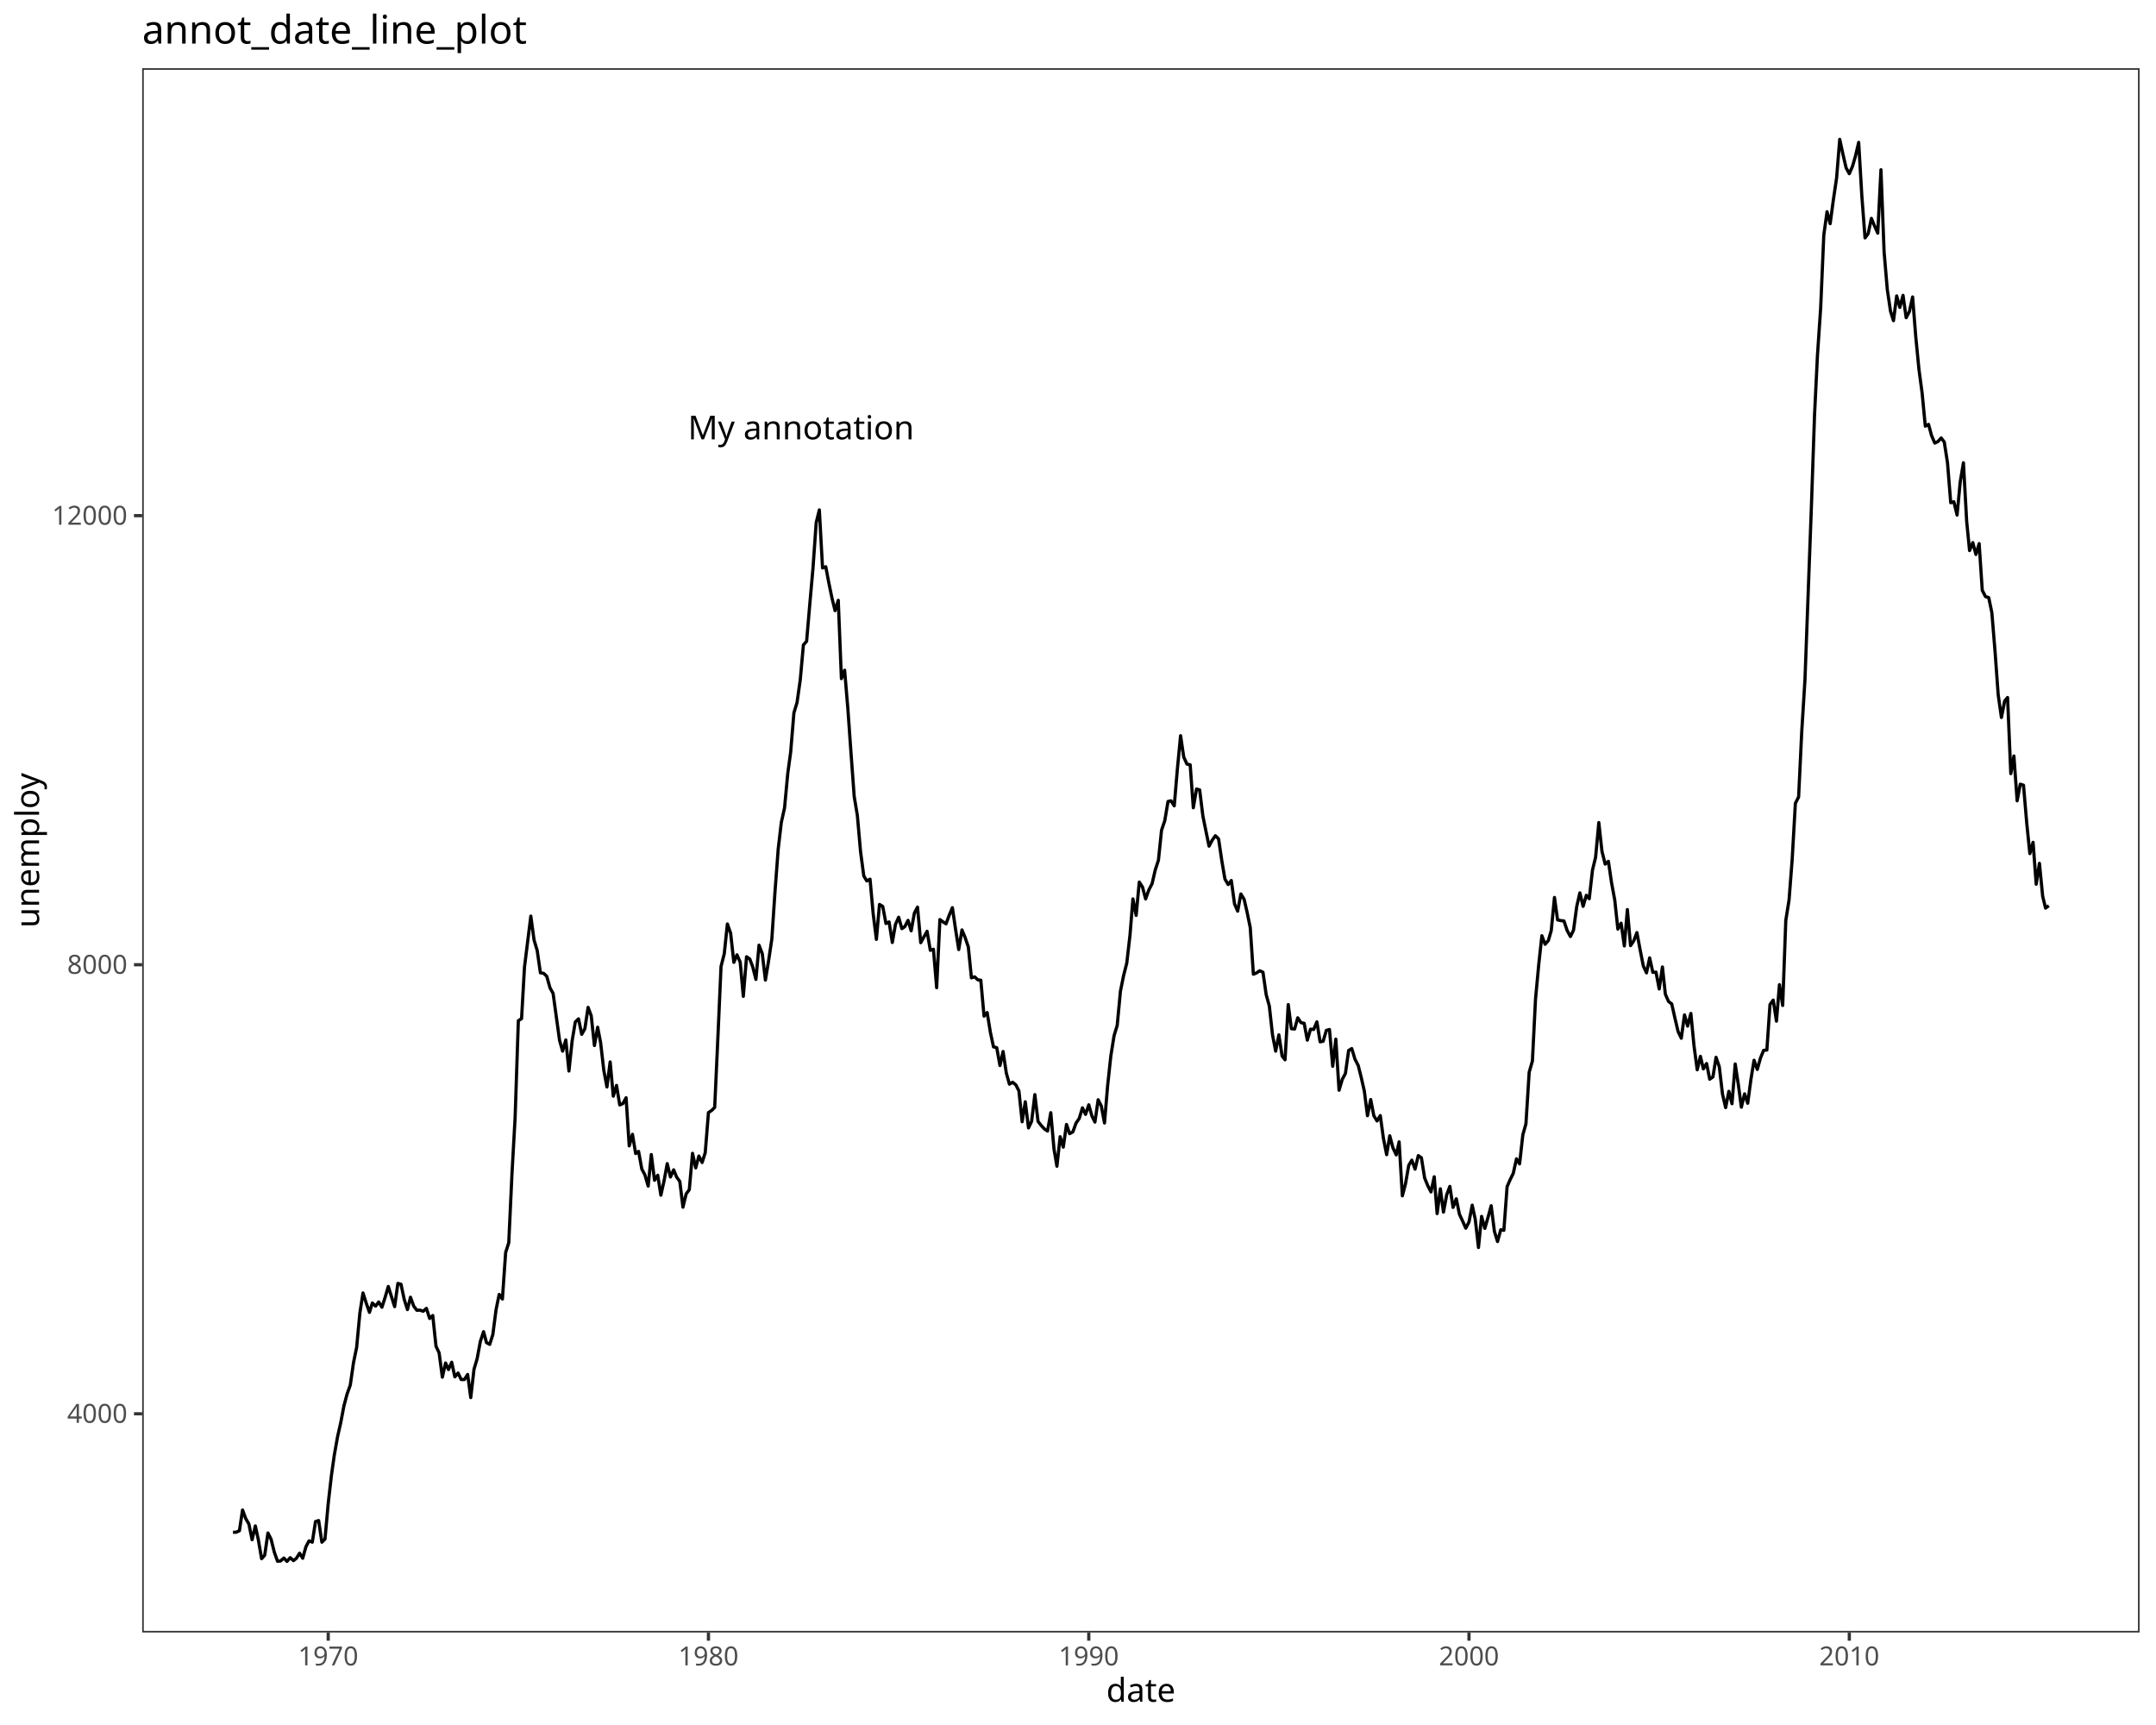
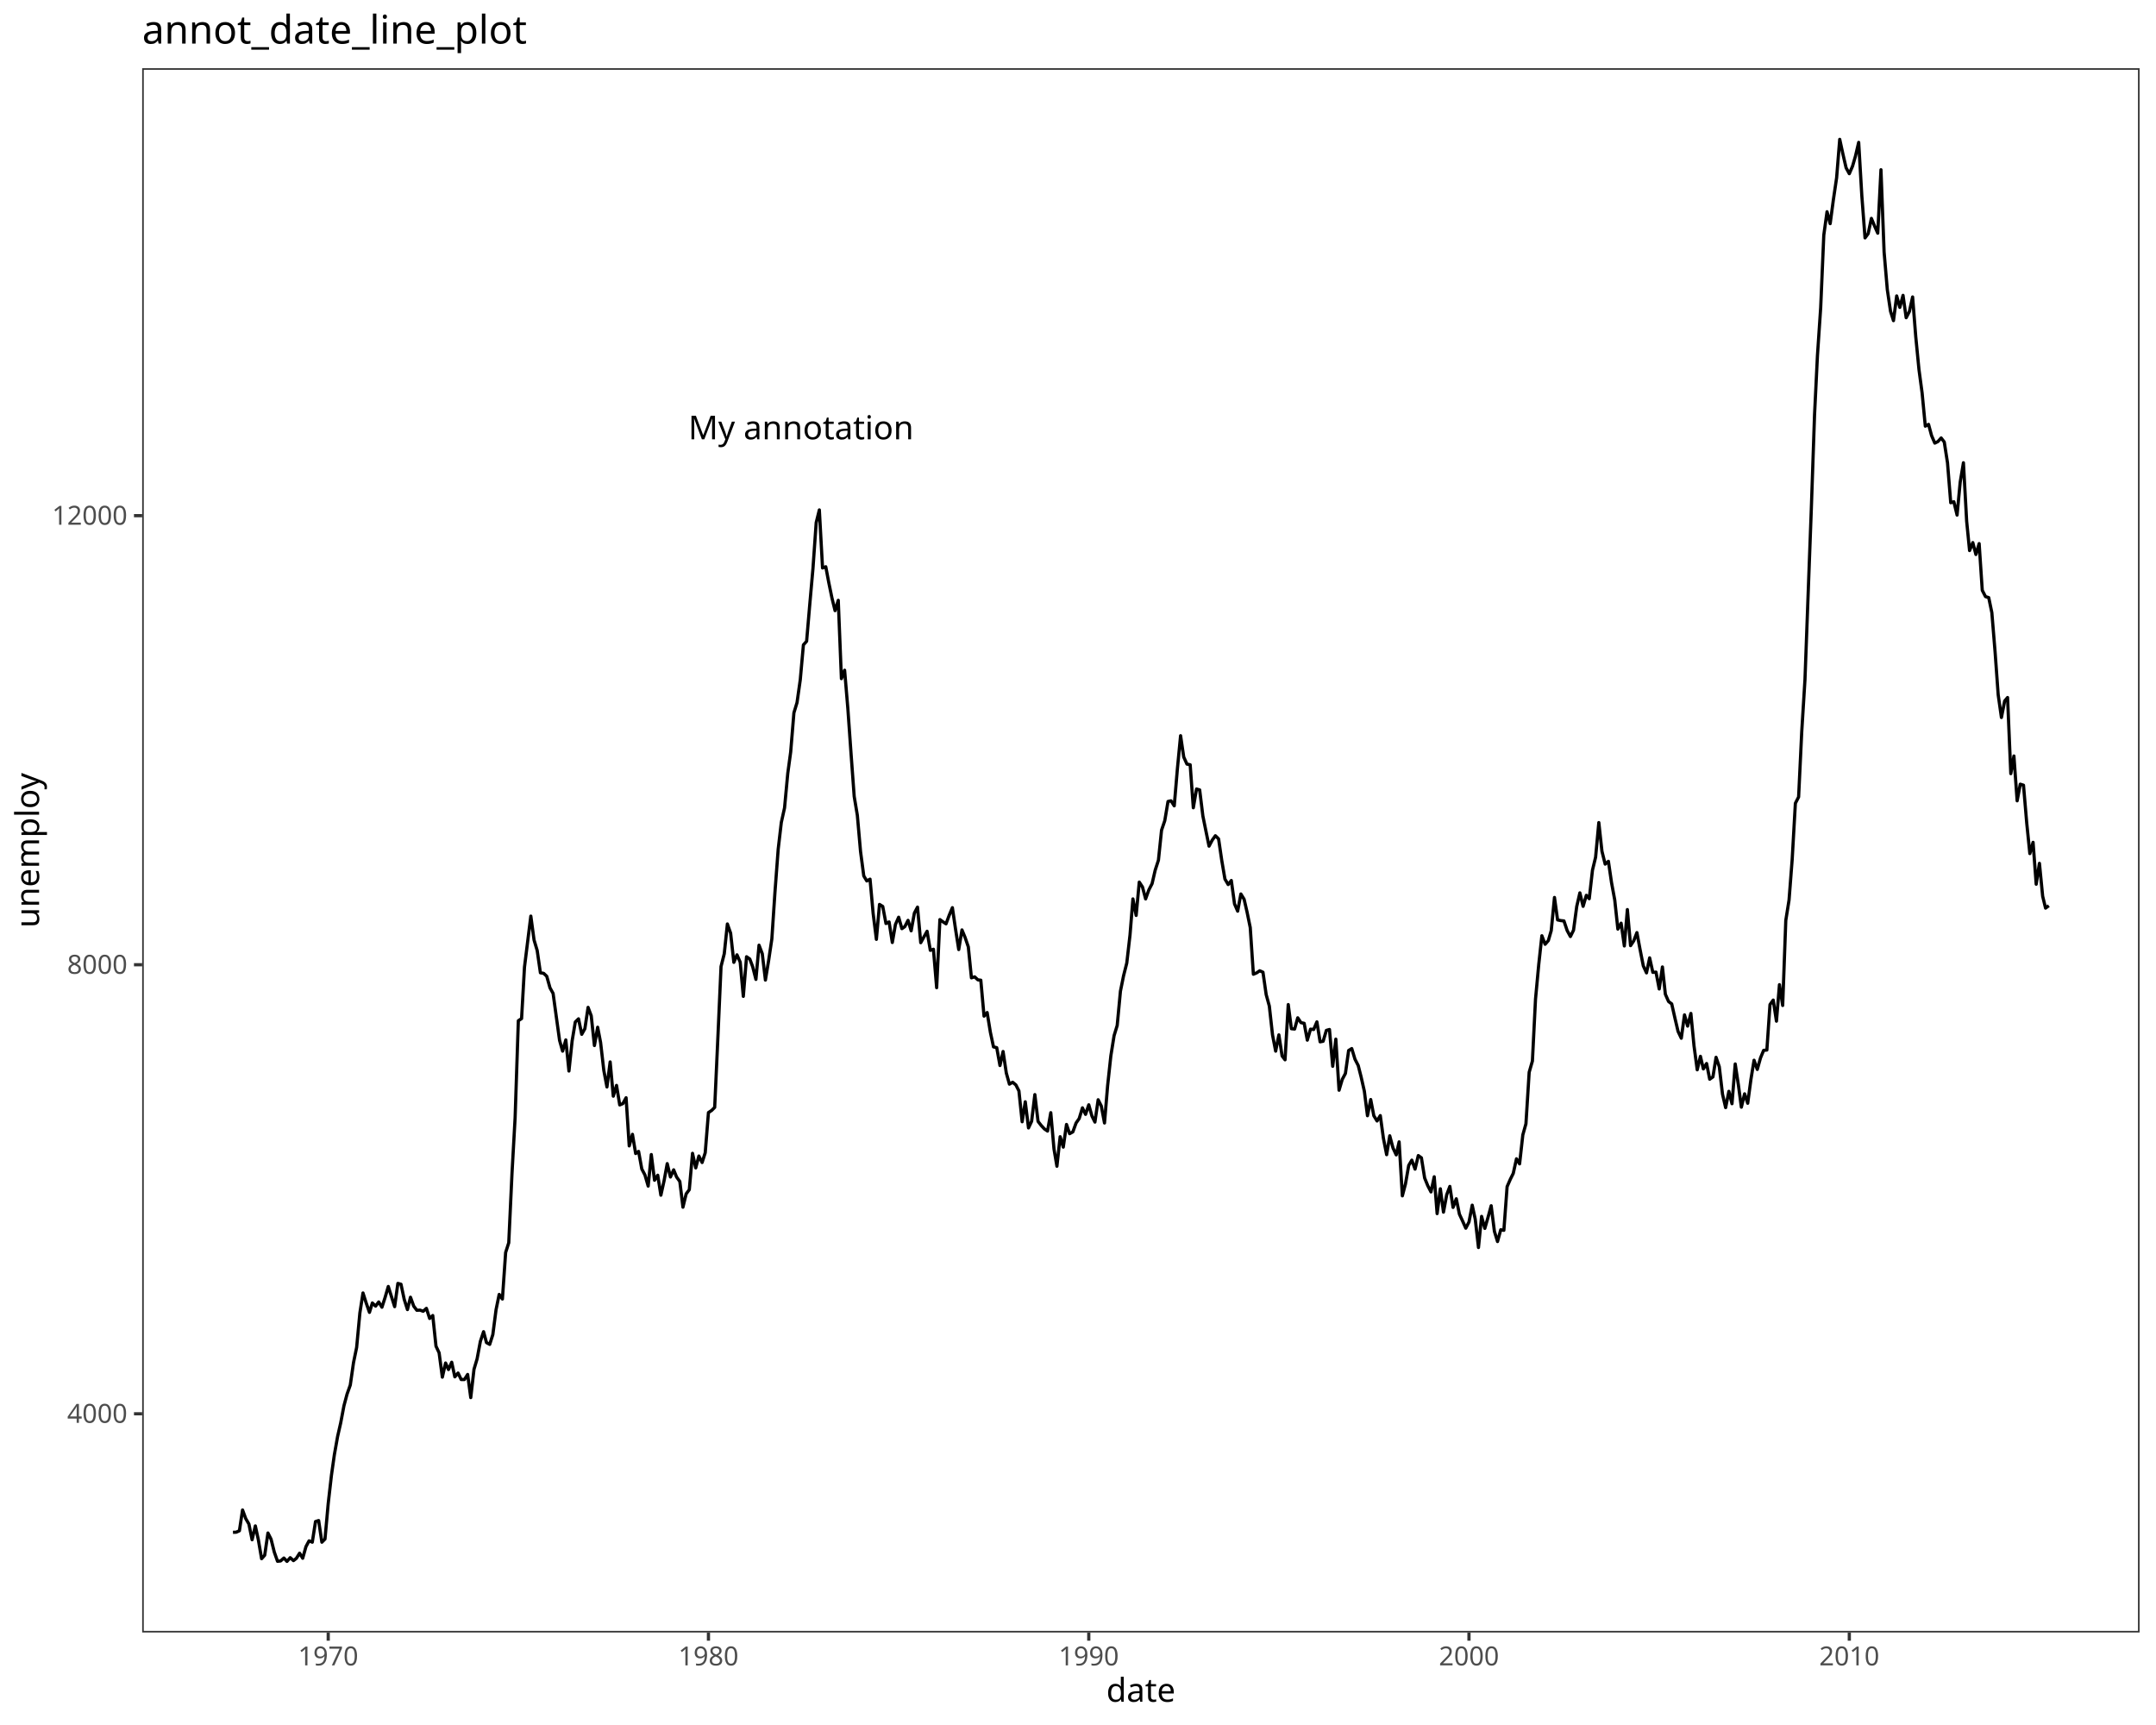
<svg xmlns="http://www.w3.org/2000/svg" class="svglite" data-engine-version="2.0" width="720.00pt" height="576.00pt" viewBox="0 0 720.00 576.00">
  <defs>
    <style type="text/css">
    .svglite line, .svglite polyline, .svglite polygon, .svglite path, .svglite rect, .svglite circle {
      fill: none;
      stroke: #000000;
      stroke-linecap: round;
      stroke-linejoin: round;
      stroke-miterlimit: 10.00;
    }
  </style>
  </defs>
  <rect width="100%" height="100%" style="stroke: none; fill: #FFFFFF;" />
  <defs>
    <clipPath id="cpMC4wMHw3MjAuMDB8MC4wMHw1NzYuMDA=">
      <rect x="0.00" y="0.00" width="720.00" height="576.00" />
    </clipPath>
  </defs>
  <g clip-path="url(#cpMC4wMHw3MjAuMDB8MC4wMHw1NzYuMDA=)">
    <rect x="0.00" y="0.00" width="720.00" height="576.00" style="stroke-width: 1.07; stroke: #FFFFFF; fill: #FFFFFF;" />
  </g>
  <defs>
    <clipPath id="cpNDcuNDh8NzE0LjUyfDIyLjc4fDU0NS4xMQ==">
      <rect x="47.48" y="22.78" width="667.04" height="522.33" />
    </clipPath>
  </defs>
  <g clip-path="url(#cpNDcuNDh8NzE0LjUyfDIyLjc4fDU0NS4xMQ==)">
    <rect x="47.48" y="22.78" width="667.04" height="522.33" style="stroke-width: 1.07; stroke: none; fill: #FFFFFF;" />
    <polyline points="77.80,511.66 78.88,511.62 79.95,511.14 81.00,504.20 82.07,507.09 83.12,508.89 84.19,514.14 85.27,509.52 86.28,514.17 87.36,520.47 88.40,519.31 89.48,511.89 90.52,513.95 91.60,518.26 92.68,521.33 93.72,521.22 94.80,520.25 95.84,521.37 96.92,520.13 98.00,521.11 98.97,520.36 100.05,518.63 101.09,520.32 102.17,516.46 103.21,514.51 104.29,514.96 105.37,508.06 106.41,507.73 107.49,514.96 108.53,513.91 109.61,502.03 110.69,492.58 111.66,485.76 112.74,479.68 113.78,475.11 114.86,469.41 115.90,465.52 116.98,462.48 118.06,454.98 119.10,449.92 120.18,438.41 121.22,431.74 122.30,435.11 123.38,438.22 124.35,435.08 125.43,436.13 126.47,434.74 127.55,436.50 128.59,433.28 129.67,429.57 130.75,433.01 131.79,436.31 132.87,428.55 133.91,428.82 134.99,433.88 136.07,437.29 137.08,433.16 138.16,436.13 139.20,437.51 140.28,437.47 141.32,437.85 142.40,436.88 143.48,440.25 144.52,439.27 145.60,449.51 146.64,451.72 147.72,459.85 148.80,455.13 149.77,457.31 150.85,454.87 151.89,459.74 152.97,458.47 154.01,460.64 155.09,460.64 156.17,458.95 157.21,466.68 158.29,457.23 159.33,453.74 160.41,447.93 161.49,444.67 162.46,448.31 163.54,448.91 164.58,445.65 165.66,437.32 166.70,432.23 167.78,433.76 168.86,418.21 169.90,414.98 170.98,391.85 172.02,373.26 173.10,340.83 174.18,340.12 175.15,322.95 176.23,314.26 177.27,305.90 178.35,313.88 179.39,317.37 180.47,324.83 181.55,325.01 182.59,325.99 183.67,329.85 184.71,331.72 185.79,339.60 186.87,347.39 187.88,350.99 188.95,347.24 190.00,357.63 191.07,347.54 192.12,341.25 193.20,340.20 194.27,345.37 195.32,343.50 196.39,336.37 197.44,339.18 198.51,349.12 199.59,343.01 200.57,348.11 201.64,357.40 202.69,362.95 203.76,354.59 204.81,366.03 205.89,362.43 206.96,368.95 208.01,368.50 209.08,366.55 210.13,382.63 211.21,378.77 212.28,385.18 213.26,384.47 214.33,390.35 215.38,392.34 216.46,396.05 217.50,385.52 218.58,394.10 219.65,392.42 220.70,399.09 221.78,394.22 222.82,388.55 223.90,393.02 224.97,390.62 225.95,393.02 227.03,394.52 228.07,403.10 229.15,398.64 230.19,397.25 231.27,385.11 232.34,389.98 233.39,386.01 234.47,388.18 235.51,384.92 236.59,371.50 237.66,370.79 238.67,369.77 239.75,346.19 240.79,322.73 241.87,318.45 242.91,308.52 243.99,311.59 245.07,321.34 246.11,318.83 247.19,321.27 248.23,332.70 249.31,319.47 250.39,320.22 251.36,322.80 252.44,327.04 253.48,315.61 254.56,318.45 255.61,327.26 256.68,320.78 257.76,313.51 258.80,297.91 259.88,283.55 260.92,274.63 262.00,269.76 263.08,258.21 264.05,251.09 265.13,238.01 266.17,234.60 267.25,226.99 268.30,215.33 269.37,214.13 270.45,201.53 271.49,189.84 272.57,174.51 273.62,170.27 274.69,189.65 275.77,189.24 276.74,194.37 277.82,199.62 278.87,203.90 279.94,200.45 280.99,226.61 282.06,223.80 283.14,236.58 284.19,251.39 285.26,265.94 286.31,272.23 287.38,284.34 288.46,292.48 289.47,294.16 290.55,293.56 291.59,305.03 292.67,313.66 293.71,302.00 294.79,302.67 295.87,308.37 296.91,307.85 297.99,314.71 299.03,308.71 300.11,306.27 301.19,310.09 302.16,309.42 303.24,307.32 304.28,310.81 305.36,304.88 306.40,302.90 307.48,314.78 308.56,312.83 309.60,310.96 310.68,317.33 311.72,316.96 312.80,329.81 313.88,307.06 314.85,307.77 315.93,308.48 316.97,305.67 318.05,303.08 319.09,310.17 320.17,317.07 321.25,310.51 322.29,313.02 323.37,316.17 324.41,326.51 325.49,326.18 326.57,327.19 327.54,327.30 328.62,339.30 329.66,338.10 330.74,344.70 331.78,349.57 332.86,349.83 333.94,355.79 334.98,351.11 336.06,358.30 337.10,362.01 338.18,361.38 339.26,362.28 340.27,364.26 341.35,374.57 342.39,367.90 343.47,376.63 344.51,374.42 345.59,365.50 346.66,374.46 347.71,375.81 348.79,376.97 349.83,377.68 350.91,371.54 351.98,383.64 352.96,389.42 354.04,379.56 355.08,383.04 356.16,375.47 357.20,378.55 358.28,377.95 359.36,374.98 360.40,373.49 361.48,369.92 362.52,372.10 363.60,368.91 364.67,372.70 365.65,374.68 366.73,367.22 367.77,369.29 368.85,374.98 369.89,362.54 370.97,352.57 372.05,345.82 373.09,342.41 374.17,330.98 375.21,325.84 376.29,321.57 377.37,312.19 378.34,300.16 379.42,305.67 380.46,294.54 381.54,296.19 382.58,300.16 383.66,297.16 384.74,295.06 385.78,290.56 386.86,287.23 387.90,277.22 388.98,274.03 390.06,267.62 391.06,267.40 392.14,269.08 393.19,256.75 394.26,245.66 395.31,252.78 396.38,255.14 397.46,255.36 398.51,269.72 399.58,263.46 400.63,263.76 401.70,272.46 402.78,277.78 403.76,282.54 404.83,280.52 405.88,279.06 406.95,280.11 408.00,287.27 409.07,293.53 410.15,295.36 411.20,294.01 412.27,301.81 413.32,304.25 414.39,298.51 415.47,300.27 416.45,304.51 417.52,309.72 418.57,325.31 419.64,324.86 420.69,324.15 421.77,324.64 422.84,332.10 423.89,335.92 424.96,345.56 426.01,350.99 427.08,345.56 428.16,352.60 429.14,353.88 430.21,335.44 431.26,343.50 432.34,343.61 433.38,339.86 434.46,341.47 435.53,341.70 436.58,347.32 437.65,343.65 438.70,343.76 439.78,341.21 440.85,347.88 441.86,347.69 442.94,344.06 443.98,343.76 445.06,356.05 446.10,346.98 447.18,364.04 448.26,360.40 449.30,358.45 450.38,350.77 451.42,350.13 452.50,353.69 453.58,355.79 454.55,359.61 455.63,364.38 456.67,372.55 457.75,367.15 458.79,372.55 459.87,374.31 460.95,372.51 461.99,380.08 463.07,385.56 464.11,379.26 465.19,383.31 466.27,385.63 467.24,381.28 468.32,399.31 469.36,395.34 470.44,389.15 471.48,387.39 472.56,390.39 473.64,385.86 474.68,386.61 475.76,393.35 476.80,395.90 477.88,398.00 478.96,392.94 479.93,405.24 481.01,396.95 482.05,404.75 483.13,398.94 484.18,396.16 485.25,403.17 486.33,400.29 487.37,405.42 488.45,407.75 489.50,410.11 490.57,408.05 491.65,402.42 492.66,407.11 493.74,416.56 494.78,406.17 495.86,410.18 496.90,406.59 497.98,402.61 499.06,411.16 500.10,414.57 501.18,410.63 502.22,410.82 503.30,396.24 504.38,393.77 505.35,391.82 506.43,386.94 507.47,388.63 508.55,378.96 509.59,375.25 510.67,358.04 511.75,354.29 512.79,333.60 513.87,322.02 514.91,312.46 515.99,315.31 517.07,314.07 518.04,310.73 519.12,299.67 520.16,307.17 521.24,307.40 522.28,307.51 523.36,310.73 524.44,312.72 525.48,310.62 526.56,302.64 527.60,298.14 528.68,302.64 529.76,298.96 530.73,300.09 531.81,290.56 532.85,286.25 533.93,274.67 534.97,284.23 536.05,288.54 537.13,287.60 538.17,294.69 539.25,300.54 540.29,310.24 541.37,308.26 542.45,315.87 543.46,303.72 544.53,315.76 545.58,314.18 546.65,311.41 547.70,317.03 548.78,322.50 549.85,324.86 550.90,319.84 551.97,324.68 553.02,324.60 554.10,330.23 555.17,322.88 556.15,331.99 557.22,334.42 558.27,335.21 559.35,339.97 560.39,344.40 561.47,346.68 562.54,338.88 563.59,342.63 564.67,338.40 565.71,349.16 566.79,357.22 567.86,352.72 568.84,356.92 569.92,355.12 570.96,360.36 572.04,359.58 573.08,353.05 574.16,356.20 575.23,365.35 576.28,369.85 577.36,364.41 578.40,368.54 579.48,355.27 580.55,362.35 581.53,369.70 582.61,365.24 583.65,368.39 584.73,360.40 585.77,354.03 586.85,357.10 587.93,353.24 588.97,350.73 590.05,350.62 591.09,335.44 592.17,333.94 593.25,340.98 594.25,328.80 595.33,335.74 596.37,307.32 597.45,300.57 598.50,287.00 599.57,268.22 600.65,266.12 601.69,244.38 602.77,226.99 603.81,198.95 604.89,170.01 605.97,138.52 606.94,118.73 608.02,102.72 609.06,78.50 610.14,70.70 611.19,74.68 612.26,66.69 613.34,59.38 614.38,46.53 615.46,51.51 616.51,56.05 617.58,58.00 618.66,55.49 619.63,52.15 620.71,47.54 621.76,65.38 622.83,79.44 623.88,78.01 624.95,72.92 626.03,75.50 627.08,77.86 628.15,56.68 629.20,84.16 630.27,96.72 631.35,103.96 632.33,107.07 633.40,98.82 634.45,102.64 635.52,98.63 636.57,106.09 637.64,104.03 638.72,99.16 639.77,112.43 640.84,123.37 641.89,131.21 642.96,142.30 644.04,141.70 645.05,145.45 646.13,147.96 647.17,147.44 648.25,146.24 649.29,147.59 650.37,154.52 651.45,167.87 652.49,167.53 653.57,171.99 654.61,161.01 655.69,154.52 656.77,174.06 657.74,183.84 658.82,181.18 659.86,185.15 660.94,181.52 661.98,197.11 663.06,199.21 664.14,199.55 665.18,204.57 666.26,217.65 667.30,232.01 668.38,239.58 669.46,234.07 670.43,232.91 671.51,258.33 672.55,252.44 673.63,267.40 674.67,261.85 675.75,262.19 676.83,274.82 677.87,285.02 678.95,281.27 679.99,295.25 681.07,288.28 682.15,299.26 683.12,303.23 684.20,302.41 " style="stroke-width: 1.07; stroke-linecap: butt;" />
-     <text x="267.50" y="146.70" text-anchor="middle" style="font-size: 11.04px; font-family: sans;" textLength="69.36px" lengthAdjust="spacingAndGlyphs">My annotation</text>
+     <text x="267.50" y="146.69" text-anchor="middle" style="font-size: 11.00px; font-family: sans;" textLength="69.11px" lengthAdjust="spacingAndGlyphs">My annotation</text>
    <rect x="47.48" y="22.78" width="667.04" height="522.33" style="stroke-width: 1.07; stroke: #333333;" />
  </g>
  <g clip-path="url(#cpMC4wMHw3MjAuMDB8MC4wMHw1NzYuMDA=)">
    <text x="42.55" y="475.10" text-anchor="end" style="font-size: 8.80px; fill: #4D4D4D; font-family: sans;" textLength="19.58px" lengthAdjust="spacingAndGlyphs">4000</text>
    <text x="42.55" y="325.16" text-anchor="end" style="font-size: 8.80px; fill: #4D4D4D; font-family: sans;" textLength="19.58px" lengthAdjust="spacingAndGlyphs">8000</text>
    <text x="42.55" y="175.21" text-anchor="end" style="font-size: 8.80px; fill: #4D4D4D; font-family: sans;" textLength="24.47px" lengthAdjust="spacingAndGlyphs">12000</text>
    <polyline points="44.74,472.08 47.48,472.08 " style="stroke-width: 1.07; stroke: #333333; stroke-linecap: butt;" />
    <polyline points="44.74,322.13 47.48,322.13 " style="stroke-width: 1.07; stroke: #333333; stroke-linecap: butt;" />
    <polyline points="44.74,172.18 47.48,172.18 " style="stroke-width: 1.07; stroke: #333333; stroke-linecap: butt;" />
    <polyline points="109.61,547.85 109.61,545.11 " style="stroke-width: 1.07; stroke: #333333; stroke-linecap: butt;" />
    <polyline points="236.59,547.85 236.59,545.11 " style="stroke-width: 1.07; stroke: #333333; stroke-linecap: butt;" />
    <polyline points="363.60,547.85 363.60,545.11 " style="stroke-width: 1.07; stroke: #333333; stroke-linecap: butt;" />
    <polyline points="490.57,547.85 490.57,545.11 " style="stroke-width: 1.07; stroke: #333333; stroke-linecap: butt;" />
    <polyline points="617.58,547.85 617.58,545.11 " style="stroke-width: 1.07; stroke: #333333; stroke-linecap: butt;" />
    <text x="109.61" y="556.10" text-anchor="middle" style="font-size: 8.80px; fill: #4D4D4D; font-family: sans;" textLength="19.58px" lengthAdjust="spacingAndGlyphs">1970</text>
    <text x="236.59" y="556.10" text-anchor="middle" style="font-size: 8.80px; fill: #4D4D4D; font-family: sans;" textLength="19.58px" lengthAdjust="spacingAndGlyphs">1980</text>
    <text x="363.60" y="556.10" text-anchor="middle" style="font-size: 8.80px; fill: #4D4D4D; font-family: sans;" textLength="19.58px" lengthAdjust="spacingAndGlyphs">1990</text>
    <text x="490.57" y="556.10" text-anchor="middle" style="font-size: 8.80px; fill: #4D4D4D; font-family: sans;" textLength="19.58px" lengthAdjust="spacingAndGlyphs">2000</text>
    <text x="617.58" y="556.10" text-anchor="middle" style="font-size: 8.80px; fill: #4D4D4D; font-family: sans;" textLength="19.58px" lengthAdjust="spacingAndGlyphs">2010</text>
    <text x="381.00" y="568.24" text-anchor="middle" style="font-size: 11.00px; font-family: sans;" textLength="21.41px" lengthAdjust="spacingAndGlyphs">date</text>
    <text transform="translate(13.05,283.95) rotate(-90)" text-anchor="middle" style="font-size: 11.00px; font-family: sans;" textLength="47.70px" lengthAdjust="spacingAndGlyphs">unemploy</text>
    <text x="47.48" y="14.56" style="font-size: 13.20px; font-family: sans;" textLength="122.58px" lengthAdjust="spacingAndGlyphs">annot_date_line_plot</text>
  </g>
</svg>
